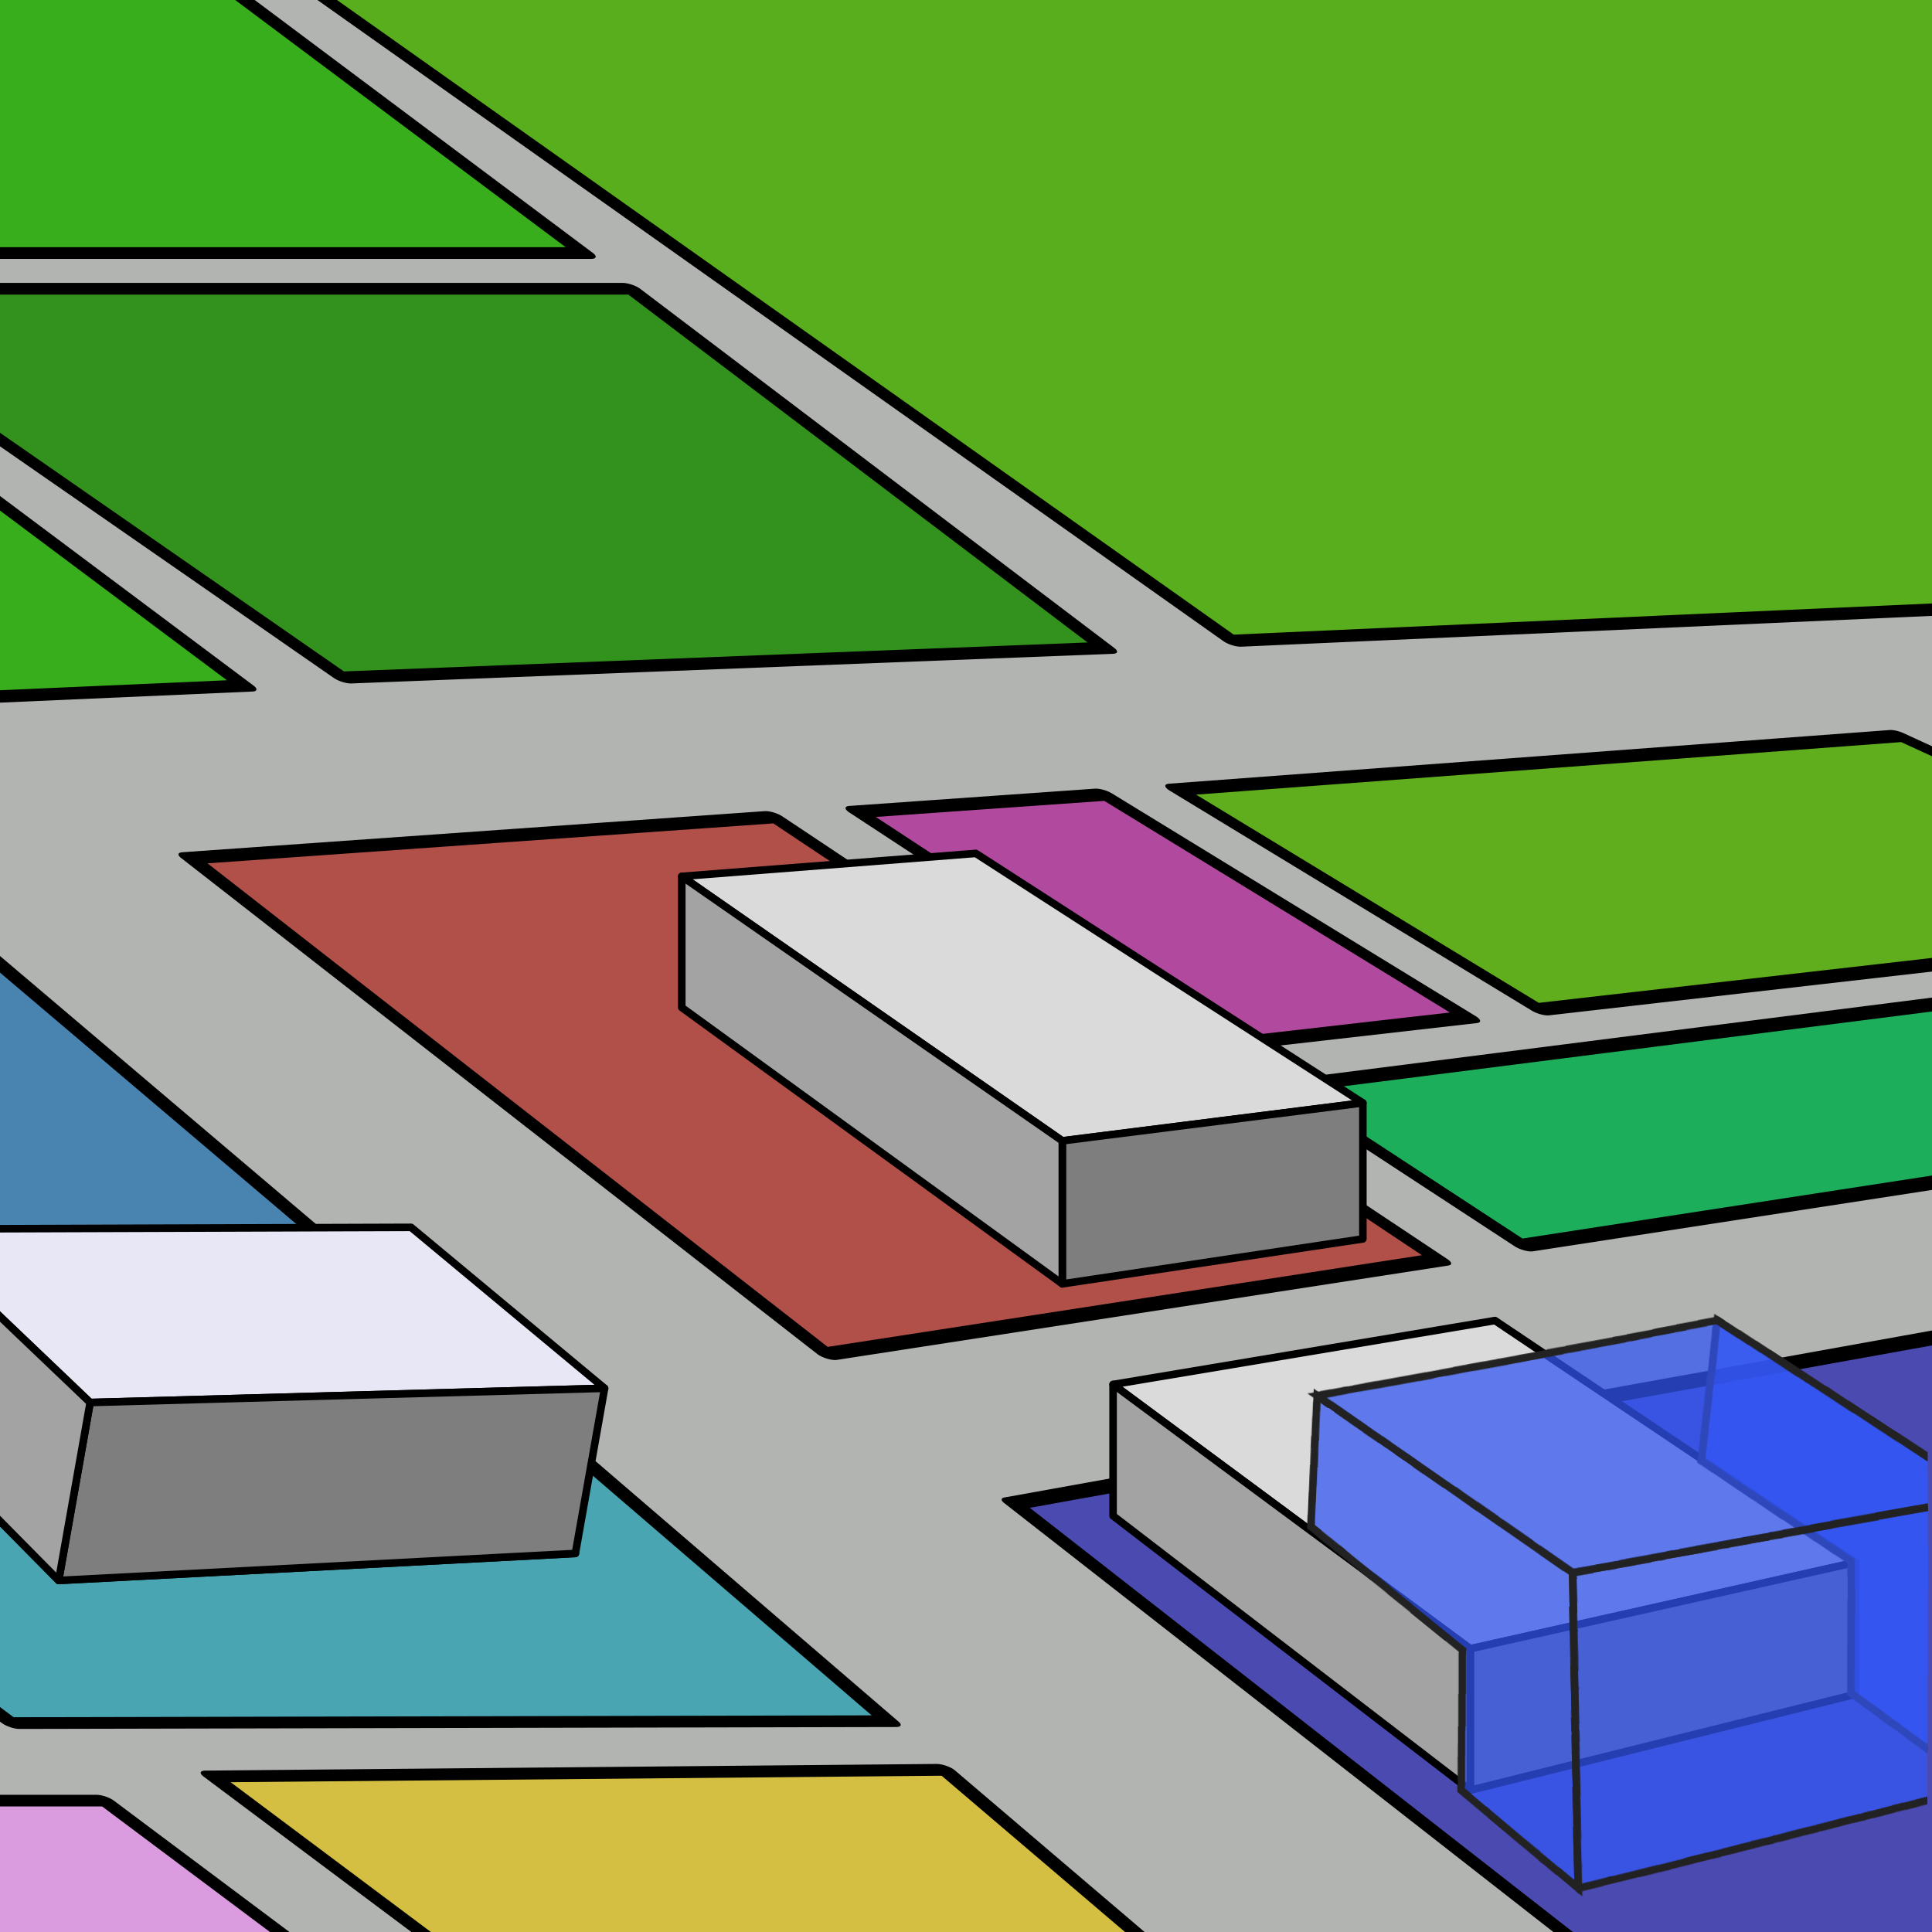
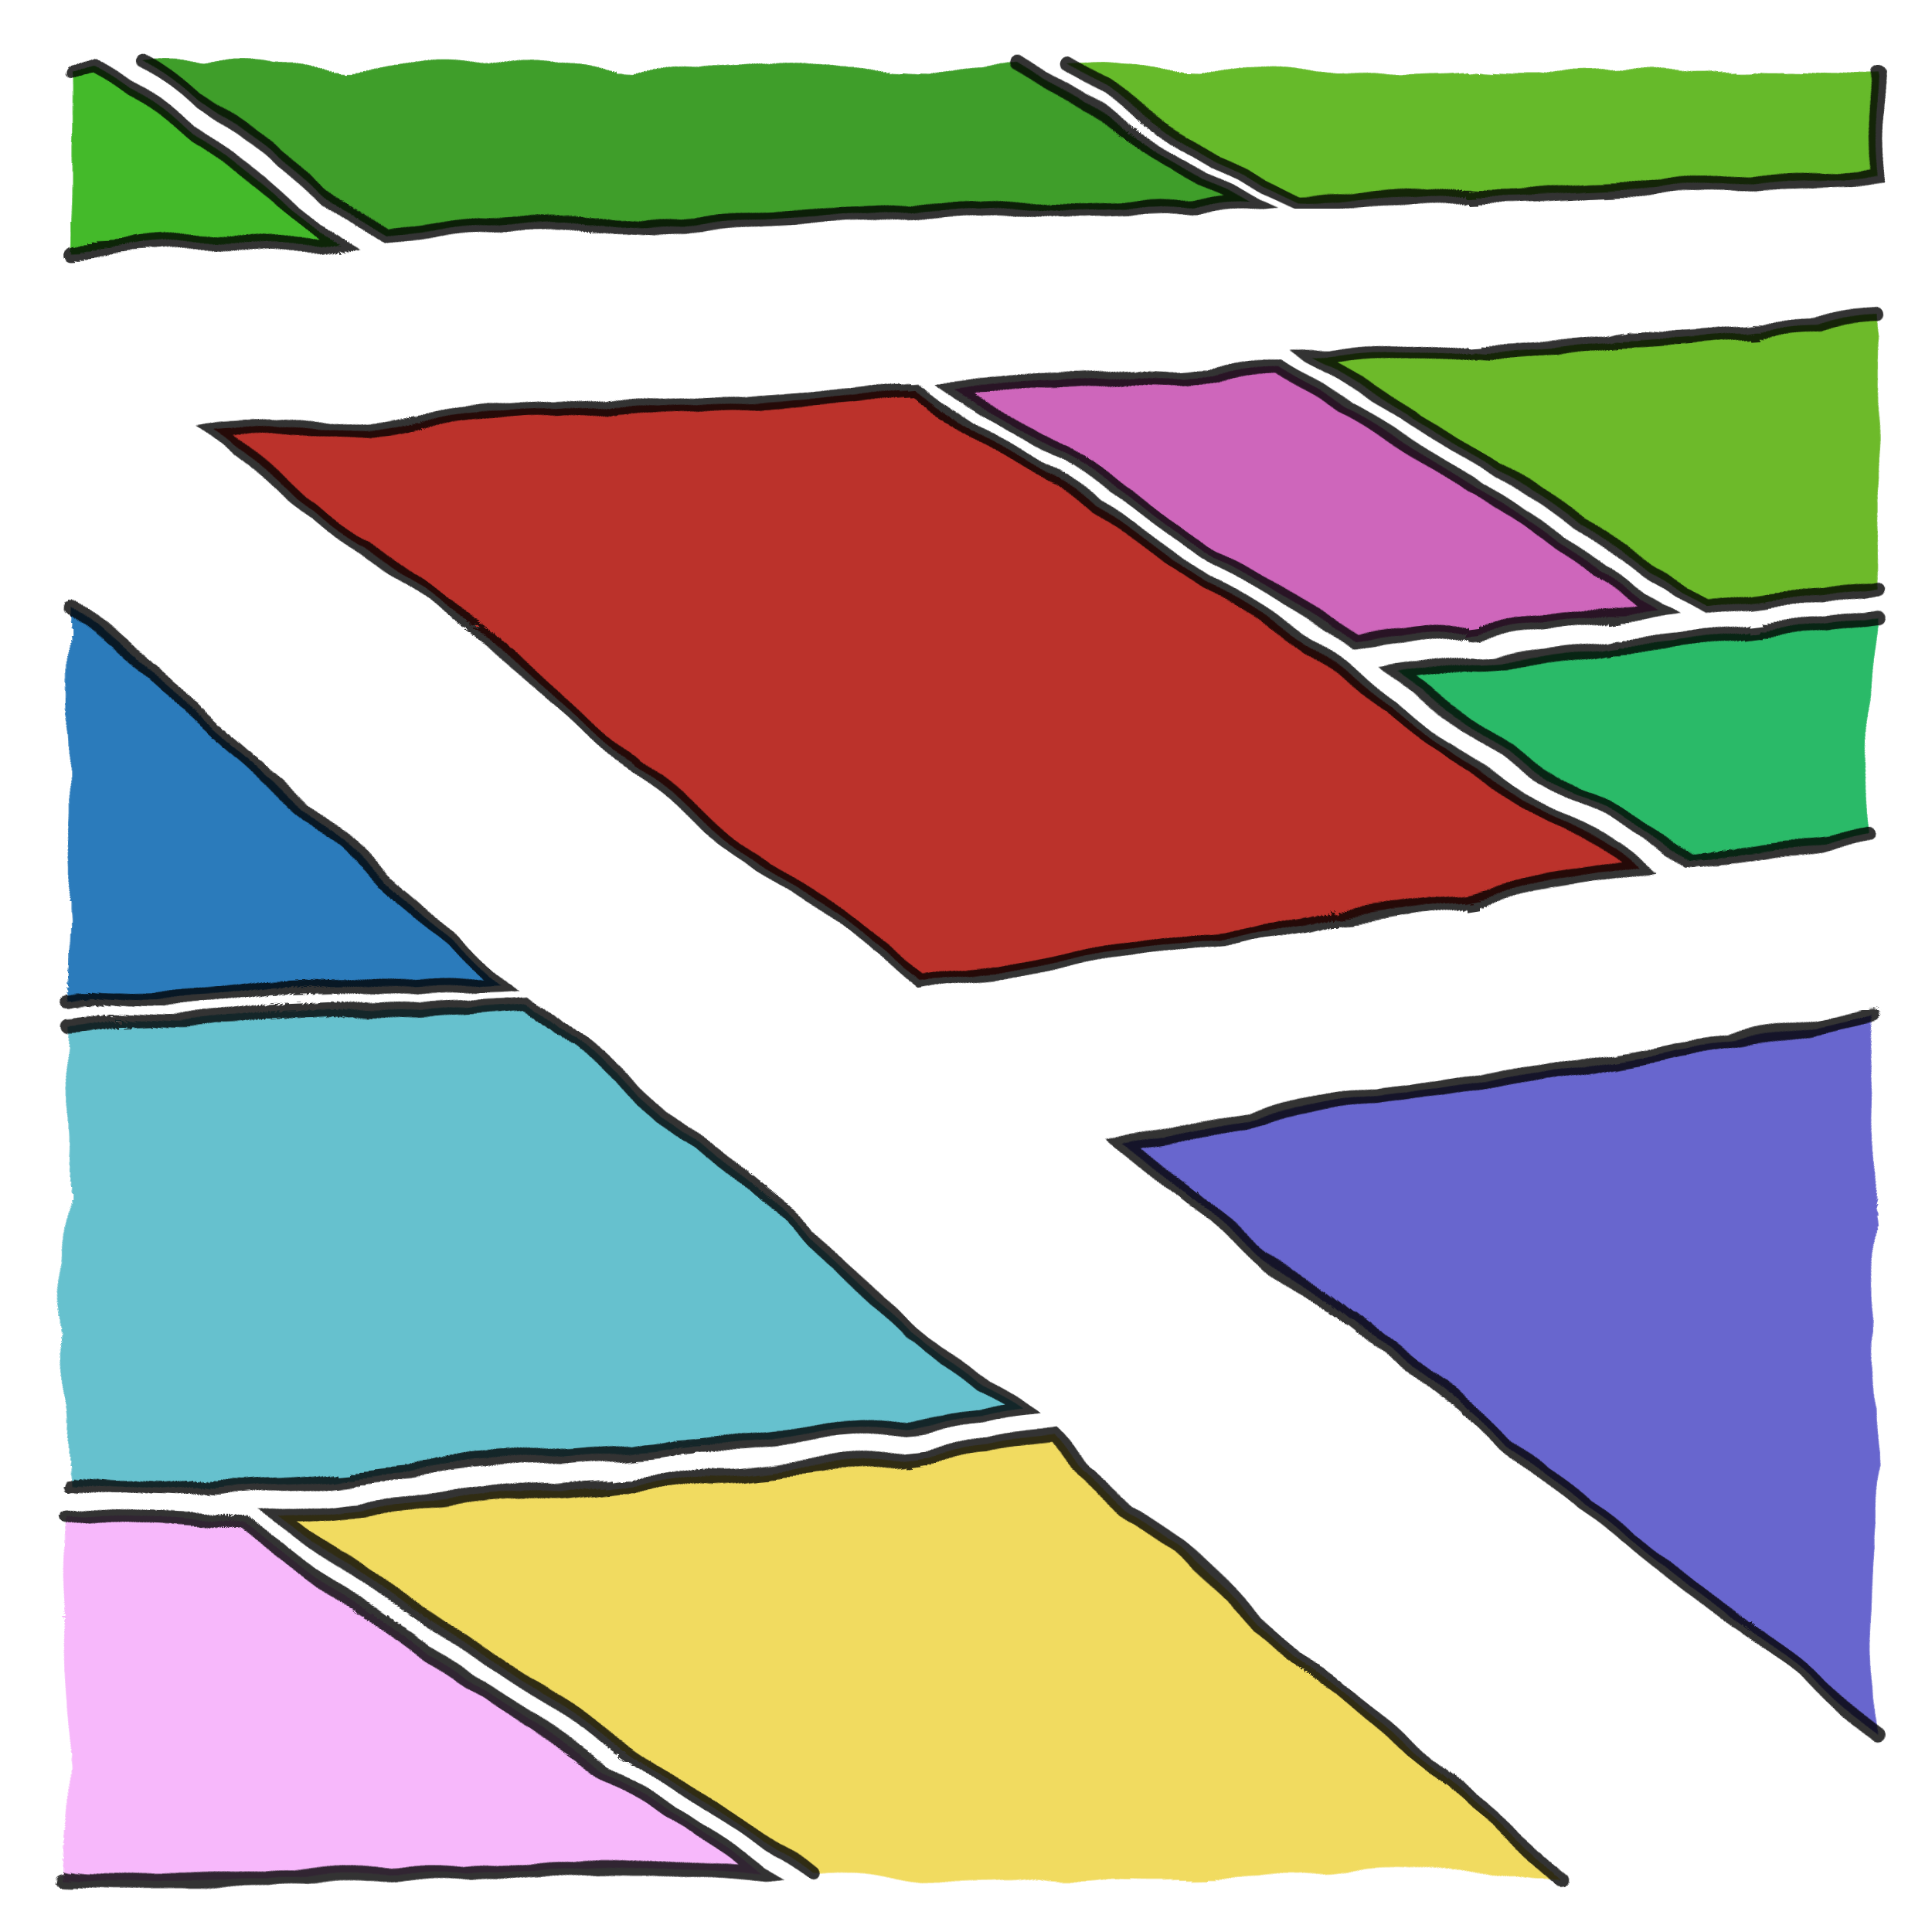
- <svg xmlns="http://www.w3.org/2000/svg" width="256" height="256" viewBox="0 0 67.733 67.733" version="1.1" id="svg8">
-   <defs id="defs2">
-     <filter style="color-interpolation-filters:sRGB;" id="filter5069">
-       <feTurbulence type="fractalNoise" numOctaves="3" seed="77" baseFrequency="0.013 0.013" result="turbulence" id="feTurbulence5065" />
-       <feDisplacementMap in="SourceGraphic" in2="turbulence" scale="1.4" yChannelSelector="G" xChannelSelector="R" id="feDisplacementMap5067" />
+ <svg xmlns="http://www.w3.org/2000/svg" width="256" height="256" viewBox="0 0 67.73 67.73">
+   <defs>
+     <filter style="color-interpolation-filters:sRGB" id="a">
+       <feTurbulence numOctaves="3" seed="148" baseFrequency="0.025 0.025" result="turbulence" />
+       <feDisplacementMap in="SourceGraphic" in2="turbulence" scale="3.5" yChannelSelector="G" xChannelSelector="R" />
    </filter>
-     <filter style="color-interpolation-filters:sRGB;" id="filter5075">
-       <feTurbulence type="fractalNoise" numOctaves="3" seed="77" baseFrequency="0.013 0.013" result="turbulence" id="feTurbulence5071" />
-       <feDisplacementMap in="SourceGraphic" in2="turbulence" scale="1.4" yChannelSelector="G" xChannelSelector="R" id="feDisplacementMap5073" />
+     <filter style="color-interpolation-filters:sRGB" id="b">
+       <feTurbulence numOctaves="3" seed="148" baseFrequency="0.025 0.025" result="turbulence" />
+       <feDisplacementMap in="SourceGraphic" in2="turbulence" scale="3.5" yChannelSelector="G" xChannelSelector="R" />
    </filter>
-     <filter style="color-interpolation-filters:sRGB;" id="filter5081">
-       <feTurbulence type="fractalNoise" numOctaves="3" seed="77" baseFrequency="0.013 0.013" result="turbulence" id="feTurbulence5077" />
-       <feDisplacementMap in="SourceGraphic" in2="turbulence" scale="1.4" yChannelSelector="G" xChannelSelector="R" id="feDisplacementMap5079" />
+     <filter style="color-interpolation-filters:sRGB" id="c">
+       <feTurbulence numOctaves="3" seed="148" baseFrequency="0.025 0.025" result="turbulence" />
+       <feDisplacementMap in="SourceGraphic" in2="turbulence" scale="3.5" yChannelSelector="G" xChannelSelector="R" />
    </filter>
-     <filter style="color-interpolation-filters:sRGB;" id="filter5087">
-       <feTurbulence type="fractalNoise" numOctaves="3" seed="77" baseFrequency="0.013 0.013" result="turbulence" id="feTurbulence5083" />
-       <feDisplacementMap in="SourceGraphic" in2="turbulence" scale="1.4" yChannelSelector="G" xChannelSelector="R" id="feDisplacementMap5085" />
+     <filter style="color-interpolation-filters:sRGB" id="d">
+       <feTurbulence numOctaves="3" seed="148" baseFrequency="0.025 0.025" result="turbulence" />
+       <feDisplacementMap in="SourceGraphic" in2="turbulence" scale="3.5" yChannelSelector="G" xChannelSelector="R" />
+     </filter>
+     <filter style="color-interpolation-filters:sRGB" id="e">
+       <feTurbulence numOctaves="3" seed="148" baseFrequency="0.025 0.025" result="turbulence" />
+       <feDisplacementMap in="SourceGraphic" in2="turbulence" scale="3.5" yChannelSelector="G" xChannelSelector="R" />
+     </filter>
+     <filter style="color-interpolation-filters:sRGB" id="f">
+       <feTurbulence numOctaves="3" seed="148" baseFrequency="0.025 0.025" result="turbulence" />
+       <feDisplacementMap in="SourceGraphic" in2="turbulence" scale="3.5" yChannelSelector="G" xChannelSelector="R" />
+     </filter>
+     <filter style="color-interpolation-filters:sRGB" id="g">
+       <feTurbulence numOctaves="3" seed="148" baseFrequency="0.025 0.025" result="turbulence" />
+       <feDisplacementMap in="SourceGraphic" in2="turbulence" scale="3.5" yChannelSelector="G" xChannelSelector="R" />
+     </filter>
+     <filter style="color-interpolation-filters:sRGB" id="h">
+       <feTurbulence numOctaves="3" seed="148" baseFrequency="0.025 0.025" result="turbulence" />
+       <feDisplacementMap in="SourceGraphic" in2="turbulence" scale="3.5" yChannelSelector="G" xChannelSelector="R" />
+     </filter>
+     <filter style="color-interpolation-filters:sRGB" id="i">
+       <feTurbulence numOctaves="3" seed="148" baseFrequency="0.025 0.025" result="turbulence" />
+       <feDisplacementMap in="SourceGraphic" in2="turbulence" scale="3.5" yChannelSelector="G" xChannelSelector="R" />
+     </filter>
+     <filter style="color-interpolation-filters:sRGB" id="j">
+       <feTurbulence numOctaves="3" seed="148" baseFrequency="0.025 0.025" result="turbulence" />
+       <feDisplacementMap in="SourceGraphic" in2="turbulence" scale="3.5" yChannelSelector="G" xChannelSelector="R" />
+     </filter>
+     <filter style="color-interpolation-filters:sRGB" id="k">
+       <feTurbulence numOctaves="3" seed="148" baseFrequency="0.025 0.025" result="turbulence" />
+       <feDisplacementMap in="SourceGraphic" in2="turbulence" scale="3.5" yChannelSelector="G" xChannelSelector="R" />
+     </filter>
+     <filter style="color-interpolation-filters:sRGB" id="l">
+       <feTurbulence numOctaves="3" seed="148" baseFrequency="0.025 0.025" result="turbulence" />
+       <feDisplacementMap in="SourceGraphic" in2="turbulence" scale="3.5" yChannelSelector="G" xChannelSelector="R" />
    </filter>
  </defs>
-   <g id="layer2" style="display:none">
-     <path transform="translate(0,-229.2666)" style="fill:none;stroke:#000000;stroke-width:0.265px;stroke-linecap:butt;stroke-linejoin:miter;stroke-opacity:1" d="m 251.732,233.5 v 18.899 l 10.205,-10.205 h -19.277" id="path4699" />
-     <path transform="translate(0,-229.2666)" style="fill:none;stroke:#000000;stroke-width:0.265px;stroke-linecap:butt;stroke-linejoin:miter;stroke-opacity:1" d="m -123.598,147.321 v 20.789 l 10.772,-10.772 h -19.844" id="path4701" />
-     <path transform="translate(0,-229.2666)" style="fill:none;stroke:#000000;stroke-width:0.265px;stroke-linecap:butt;stroke-linejoin:miter;stroke-opacity:1" d="M 67.803,307.156 -123.787,157.338" id="path4703" />
-     <path transform="translate(0,-229.2666)" style="fill:none;stroke:#000000;stroke-width:0.265px;stroke-linecap:butt;stroke-linejoin:miter;stroke-opacity:1" d="M 67.803,307.156 251.634,242.21" id="path4705" />
-     <path style="fill:none;stroke:#000000;stroke-width:0.265px;stroke-linecap:butt;stroke-linejoin:miter;stroke-opacity:1" d="M 35.553,52.699 251.634,12.943" id="path4727" />
-     <path style="fill:none;stroke:#000000;stroke-width:0.265px;stroke-linecap:butt;stroke-linejoin:miter;stroke-opacity:1" d="M 101.109,66.172 -123.787,-71.929" id="path4729" />
-     <path style="fill:none;stroke:#000000;stroke-width:0.265px;stroke-linecap:butt;stroke-linejoin:miter;stroke-opacity:1" d="M 6.695,30.082 251.634,12.943" id="path4732" />
-     <path style="fill:none;stroke:#000000;stroke-width:0.265px;stroke-linecap:butt;stroke-linejoin:miter;stroke-opacity:1" d="M 29.002,47.475 251.634,12.943" id="path4734" />
-     <path transform="translate(0,-229.2666)" style="fill:none;stroke:#000000;stroke-width:0.265px;stroke-linecap:butt;stroke-linejoin:miter;stroke-opacity:1" d="M 53.409,272.935 -123.787,157.338" id="path4741" />
-     <path transform="translate(0,-229.2666)" style="fill:none;stroke:#000000;stroke-width:0.265px;stroke-linecap:butt;stroke-linejoin:miter;stroke-opacity:1" d="M 50.437,273.434 -123.787,157.338" id="path4739" />
-     <path style="fill:none;stroke:#000000;stroke-width:0.265px;stroke-linecap:butt;stroke-linejoin:miter;stroke-opacity:1" d="M 42.611,36.674 251.634,12.943" id="path4747" />
-     <path style="fill:none;stroke:#000000;stroke-width:0.265px;stroke-linecap:butt;stroke-linejoin:miter;stroke-opacity:1" d="M 53.988,35.394 -123.787,-71.929" id="path4749" />
-     <path style="fill:none;stroke:#000000;stroke-width:0.265px;stroke-linecap:butt;stroke-linejoin:miter;stroke-opacity:1" d="M 51.662,77.855 -123.787,-71.929" id="path4751" />
-     <path style="fill:none;stroke:#000000;stroke-width:0.265px;stroke-linecap:butt;stroke-linejoin:miter;stroke-opacity:1" d="M -17.22,25.174 251.634,12.943" id="path4753" />
-   </g>
-   <g id="layer1" transform="translate(0,-229.2666)">
-     <rect style="fill:#737971;fill-opacity:0.493;stroke:none;stroke-width:0.529;stroke-linejoin:round;stroke-miterlimit:4;stroke-dasharray:none;stroke-opacity:1" id="rect4665" width="70.96" height="70.292" x="-1.604" y="228.312" />
-     <path transform="matrix(-1,0,0.8007624,0.5989822,0,0)" style="fill:#00ad4b;fill-opacity:0.833;stroke:#000000;stroke-width:0.684;stroke-linejoin:round;stroke-miterlimit:4;stroke-dasharray:none;stroke-opacity:1" d="m 284.292,441.274 28.242,5.123 -1.063,9.268 -31.475,-6.705 z" id="rect4518-9-8-2" />
-     <path transform="matrix(-1,0,0.8007624,0.5989822,0,0)" style="fill:#51ad00;fill-opacity:0.833;stroke:#000000;stroke-width:0.684;stroke-linejoin:round;stroke-miterlimit:4;stroke-dasharray:none;stroke-opacity:1" d="m 274.431,425.829 27.782,3.142 -2.384,12.879 -30.884,-5.112 z" id="rect4518-9-8-7" />
-     <path transform="matrix(-1,0,0.8007624,0.5989822,0,0)" style="fill:#48ad00;fill-opacity:0.833;stroke:#000000;stroke-width:0.684;stroke-linejoin:round;stroke-miterlimit:4;stroke-dasharray:none;stroke-opacity:1" d="m 235.11,379.332 h 60.076 l -1.868,40.938 -47.137,-3.313 z" id="rect4518-2" />
-     <path transform="matrix(-1,0,0.8007624,0.5989822,0,0)" style="fill:#1b8b00;fill-opacity:0.833;stroke:#000000;stroke-width:0.684;stroke-linejoin:round;stroke-miterlimit:4;stroke-dasharray:none;stroke-opacity:1" d="m 297.933,399.661 h 29.72 l -1.422,22.76 -28.086,-1.735 z" id="rect4518-9-9" />
-     <path transform="matrix(-1,0,0.8007624,0.5989822,0,0)" style="fill:#21ad00;fill-opacity:0.833;stroke:#000000;stroke-width:0.684;stroke-linejoin:round;stroke-miterlimit:4;stroke-dasharray:none;stroke-opacity:1" d="m 330.09,398.937 h 27.284 v 25.851 l -27.288,-1.893 z" id="rect4518-9-5-3" />
-     <path transform="matrix(-1,0,0.8007624,0.5989822,0,0)" style="fill:#21ad00;fill-opacity:0.833;stroke:#000000;stroke-width:0.684;stroke-linejoin:round;stroke-miterlimit:4;stroke-dasharray:none;stroke-opacity:1" d="m 297.912,377.338 h 34.305 v 20.232 h -34.305 z" id="rect4518-9-1-9" />
-     <path transform="matrix(-1,0,0.8007624,0.5989822,0,0)" style="fill:#0d0ab1;fill-opacity:0.621;stroke:#000000;stroke-width:0.684;stroke-linejoin:round;stroke-miterlimit:4;stroke-dasharray:none;stroke-opacity:1" d="m 299.603,460.618 41.796,10.124 1.426,42.055 -48.971,-19.562 z" id="rect4518" />
-     <path transform="matrix(-1,0,0.8007624,0.5989822,0,0)" style="fill:#eac600;fill-opacity:0.621;stroke:#000000;stroke-width:0.684;stroke-linejoin:round;stroke-miterlimit:4;stroke-dasharray:none;stroke-opacity:1" d="m 356.337,486.346 25.949,0.39 v 26.003 h -23.365 z" id="rect4518-9" />
-     <path transform="matrix(-1,0,0.8007624,0.5989822,0,0)" style="fill:#f38ef9;fill-opacity:0.621;stroke:#000000;stroke-width:0.684;stroke-linejoin:round;stroke-miterlimit:4;stroke-dasharray:none;stroke-opacity:1" d="m 387.244,488.151 h 26.339 v 25.851 h -26.339 z" id="rect4518-9-5" />
-     <path transform="matrix(-1,0,0.8007624,0.5989822,0,0)" style="fill:#0a9db1;fill-opacity:0.621;stroke:#000000;stroke-width:0.684;stroke-linejoin:round;stroke-miterlimit:4;stroke-dasharray:none;stroke-opacity:1" d="m 354.194,465.848 32.655,-0.558 v 18.323 l -30.819,-0.112 z" id="rect4518-9-1" />
-     <path transform="matrix(-1,0,0.8007624,0.5989822,0,0)" style="fill:#0a68b1;fill-opacity:0.621;stroke:#000000;stroke-width:0.684;stroke-linejoin:round;stroke-miterlimit:4;stroke-dasharray:none;stroke-opacity:1" d="m 351.34,435.451 26.77,0.669 v 25.092 l -24.296,0.335 z" id="rect4518-9-4" />
-     <path transform="matrix(-1,0,0.8007624,0.5989822,0,0)" style="fill:#b1130a;fill-opacity:0.621;stroke:#000000;stroke-width:0.684;stroke-linejoin:round;stroke-miterlimit:4;stroke-dasharray:none;stroke-opacity:1" d="m 317.675,430.577 22.346,2.406 0.945,29.037 -25.857,-5.522 z" id="rect4518-9-14" />
-     <path transform="matrix(-1,0,0.8007624,0.5989822,0,0)" style="fill:#b10a93;fill-opacity:0.621;stroke:#000000;stroke-width:0.684;stroke-linejoin:round;stroke-miterlimit:4;stroke-dasharray:none;stroke-opacity:1" d="m 305.04,429.261 9.424,1.011 -1.547,13.715 -10.191,-1.684 z" id="rect4518-9-8" />
-   </g>
-   <g id="layer3">
-     <g transform="translate(0,-229.2666)" id="g4791" style="fill:#f38ef9;fill-opacity:0.621;stroke:none;stroke-width:0.265;stroke-linejoin:round;stroke-miterlimit:4;stroke-dasharray:none;stroke-opacity:1">
-       <path id="path4793" style="fill:#353564;fill-rule:evenodd;stroke:none;stroke-linejoin:round;stroke-width:0.265;stroke-miterlimit:4;stroke-dasharray:none" d="m 39.023,277.804 v 4.605 l 13.388,-2.531 v -4.315 z" points="39.023,282.408 52.411,279.877 52.411,275.562 39.023,277.804 " />
-       <path id="path4801" style="fill:#afafde;fill-rule:evenodd;stroke:none;stroke-linejoin:round;stroke-width:0.265;stroke-miterlimit:4;stroke-dasharray:none" d="m 39.023,282.408 12.523,9.62 13.503,-3.362 -12.638,-8.789 z" points="51.546,292.028 65.049,288.666 52.411,279.877 39.023,282.408 " />
-       <path id="path4803" style="fill:#e9e9ff;fill-rule:evenodd;stroke:none;stroke-linejoin:round;stroke-width:0.265;stroke-miterlimit:4;stroke-dasharray:none" d="m 52.411,275.562 12.638,8.48 v 4.624 l -12.638,-8.789 z" points="65.049,284.042 65.049,288.666 52.411,279.877 52.411,275.562 " />
-       <path id="path4795" style="fill:#dadada;fill-rule:evenodd;stroke:#000000;stroke-linejoin:round;fill-opacity:1;stroke-opacity:1;stroke-width:0.265;stroke-miterlimit:4;stroke-dasharray:none" d="m 39.023,277.804 12.523,9.266 13.503,-3.027 -12.638,-8.48 z" points="51.546,287.069 65.049,284.042 52.411,275.562 39.023,277.804 " />
-       <path id="path4799" style="fill:#7e7e7e;fill-rule:evenodd;stroke:#000000;stroke-linejoin:round;stroke-opacity:1;fill-opacity:1;stroke-width:0.265;stroke-miterlimit:4;stroke-dasharray:none" d="m 51.546,287.069 v 4.959 l 13.503,-3.362 v -4.624 z" points="51.546,292.028 65.049,288.666 65.049,284.042 51.546,287.069 " />
-       <path id="path4797" style="fill:#a3a3a3;fill-rule:evenodd;stroke:#000000;stroke-linejoin:round;fill-opacity:1;stroke-opacity:1;stroke-width:0.265;stroke-miterlimit:4;stroke-dasharray:none" d="m 39.023,277.804 12.523,9.266 v 4.959 l -12.523,-9.62 z" points="51.546,287.069 51.546,292.028 39.023,282.408 39.023,277.804 " />
-     </g>
-     <g id="g4791-0" style="fill:#f38ef9;fill-opacity:0.621;stroke:none;stroke-width:0.265;stroke-linejoin:round;stroke-miterlimit:4;stroke-dasharray:none;stroke-opacity:1">
-       <path id="path4793-5" style="fill:#353564;fill-rule:evenodd;stroke:none;stroke-width:0.265;stroke-linejoin:round;stroke-miterlimit:4;stroke-dasharray:none" d="m 23.902,30.724 v 4.598 l 10.308,-1.013 v -4.39 z" points="23.902,35.322 34.21,34.309 34.21,29.919 23.902,30.724 " />
-       <path id="path4801-5" style="fill:#afafde;fill-rule:evenodd;stroke:none;stroke-width:0.265;stroke-linejoin:round;stroke-miterlimit:4;stroke-dasharray:none" d="m 23.902,35.322 13.341,9.688 10.537,-1.576 -13.57,-9.125 z" points="37.243,45.01 47.78,43.434 34.21,34.309 23.902,35.322 " />
-       <path id="path4803-0" style="fill:#e9e9ff;fill-rule:evenodd;stroke:none;stroke-width:0.265;stroke-linejoin:round;stroke-miterlimit:4;stroke-dasharray:none" d="m 34.21,29.919 13.57,8.748 v 4.767 L 34.21,34.309 Z" points="47.78,38.667 47.78,43.434 34.21,34.309 34.21,29.919 " />
-       <path id="path4795-5" style="fill:#dadada;fill-opacity:1;fill-rule:evenodd;stroke:#000000;stroke-width:0.265;stroke-linejoin:round;stroke-miterlimit:4;stroke-dasharray:none;stroke-opacity:1" d="M 23.902,30.724 37.243,39.996 47.78,38.667 34.21,29.919 Z" points="37.243,39.996 47.78,38.667 34.21,29.919 23.902,30.724 " />
-       <path id="path4799-7" style="fill:#7e7e7e;fill-opacity:1;fill-rule:evenodd;stroke:#000000;stroke-width:0.265;stroke-linejoin:round;stroke-miterlimit:4;stroke-dasharray:none;stroke-opacity:1" d="m 37.243,39.996 v 5.014 l 10.537,-1.576 v -4.767 z" points="37.243,45.01 47.78,43.434 47.78,38.667 37.243,39.996 " />
-       <path id="path4797-2" style="fill:#a3a3a3;fill-opacity:1;fill-rule:evenodd;stroke:#000000;stroke-width:0.265;stroke-linejoin:round;stroke-miterlimit:4;stroke-dasharray:none;stroke-opacity:1" d="m 23.902,30.724 13.341,9.272 v 5.014 l -13.341,-9.688 z" points="37.243,39.996 37.243,45.01 23.902,35.322 23.902,30.724 " />
-     </g>
-     <g id="g4791-0-9" style="fill:#f38ef9;fill-opacity:0.621;stroke:none;stroke-width:0.265;stroke-linejoin:round;stroke-miterlimit:4;stroke-dasharray:none;stroke-opacity:1">
-       <path id="path4793-5-3" style="fill:#353564;fill-rule:evenodd;stroke:none;stroke-width:0.265;stroke-linejoin:round;stroke-miterlimit:4;stroke-dasharray:none" d="m -4.264,49.013 1.048,-5.925 17.628,-0.059 -0.976,5.52 z" points="-3.216,43.088 14.412,43.029 13.436,48.549 -4.264,49.013 " />
-       <path id="path4795-5-4" style="fill:#dadada;fill-opacity:1;fill-rule:evenodd;stroke:#000000;stroke-width:0.265;stroke-linejoin:round;stroke-miterlimit:4;stroke-dasharray:none;stroke-opacity:1" d="M -4.264,49.013 2.057,55.409 20.172,54.462 13.436,48.549 Z" points="2.057,55.409 20.172,54.462 13.436,48.549 -4.264,49.013 " />
-       <path id="path4803-0-0" style="fill:#e9e9ff;fill-rule:evenodd;stroke:none;stroke-width:0.265;stroke-linejoin:round;stroke-miterlimit:4;stroke-dasharray:none" d="m 13.436,48.549 6.735,5.914 1.024,-5.791 -6.783,-5.643 z" points="20.172,54.462 21.196,48.672 14.412,43.029 13.436,48.549 " />
-       <path id="path4801-5-0" style="fill:#e7e7f5;fill-opacity:1;fill-rule:evenodd;stroke:#000000;stroke-width:0.265;stroke-linejoin:round;stroke-miterlimit:4;stroke-dasharray:none;stroke-opacity:1" d="M -3.216,43.088 3.16,49.17 21.196,48.672 14.412,43.029 Z" points="3.16,49.17 21.196,48.672 14.412,43.029 -3.216,43.088 " />
-       <path id="path4799-7-8" style="fill:#7e7e7e;fill-opacity:1;fill-rule:evenodd;stroke:#000000;stroke-width:0.265;stroke-linejoin:round;stroke-miterlimit:4;stroke-dasharray:none;stroke-opacity:1" d="M 2.057,55.409 3.16,49.17 21.196,48.672 20.172,54.462 Z" points="3.16,49.17 21.196,48.672 20.172,54.462 2.057,55.409 " />
-       <path id="path4797-2-1" style="fill:#a3a3a3;fill-opacity:1;fill-rule:evenodd;stroke:#000000;stroke-width:0.265;stroke-linejoin:round;stroke-miterlimit:4;stroke-dasharray:none;stroke-opacity:1" d="M -4.264,49.013 2.057,55.409 3.16,49.17 -3.216,43.088 Z" points="2.057,55.409 3.16,49.17 -3.216,43.088 -4.264,49.013 " />
-     </g>
-     <path style="fill:#3357f4;stroke:#222222;stroke-width:0.265;stroke-linecap:butt;stroke-linejoin:miter;stroke-opacity:1;filter:url(#filter5087);fill-opacity:0.731;stroke-miterlimit:4;stroke-dasharray:none" d="m 60.382,46.283 -0.567,4.914 5.234,3.578 v 4.624 l 4.499,3.325 0.283,-10.205 z" id="path4943" />
-     <path style="fill:#3357f4;stroke:#222222;stroke-width:0.265;stroke-linecap:butt;stroke-linejoin:miter;stroke-opacity:1;filter:url(#filter5081);fill-opacity:0.731;stroke-miterlimit:4;stroke-dasharray:none" d="m 46.208,53.465 0.189,-4.63 8.977,6.237 0.283,11.15 -4.111,-3.46 v -4.959 z" id="path4937" />
-     <path style="fill:#3357f4;stroke:#222222;stroke-width:0.265;stroke-linecap:butt;stroke-linejoin:miter;stroke-opacity:1;filter:url(#filter5075);fill-opacity:0.731;stroke-miterlimit:4;stroke-dasharray:none" d="M 55.657,66.221 69.548,62.725 69.831,52.52 55.374,55.071 55.657,66.221" id="path4939" />
-     <path style="fill:#3357f4;stroke:#222222;stroke-width:0.265;stroke-linecap:butt;stroke-linejoin:miter;stroke-opacity:1;filter:url(#filter5069);fill-opacity:0.731;stroke-miterlimit:4;stroke-dasharray:none" d="m 46.397,48.835 13.985,-2.551 9.449,6.237 -14.458,2.551 z" id="path4941" />
+   <g style="display:inline">
+     <path style="opacity:1;fill:#ffffff;fill-opacity:1;stroke:none;stroke-width:0.529;stroke-linecap:round;stroke-linejoin:miter;stroke-miterlimit:4;stroke-dasharray:none;stroke-opacity:0.797" d="M-4.54-5.22h77.86v77.86H-4.54z" />
+     <path style="opacity:1;fill:#20ac00;fill-opacity:0.835;stroke:#000000;stroke-width:2;stroke-linecap:round;stroke-linejoin:miter;stroke-miterlimit:4;stroke-dasharray:none;stroke-opacity:0.797;filter:url(#a)" d="M-.09 26.53l38.9-1.72L3.82 0h-3.9" transform="matrix(.24746 0 0 .24746 2.17 2.22)" />
+     <path style="opacity:1;fill:#1a8b00;fill-opacity:0.835;stroke:#000000;stroke-width:2;stroke-linecap:round;stroke-linejoin:miter;stroke-miterlimit:4;stroke-dasharray:none;stroke-opacity:0.797;filter:url(#b)" d="M11.15.02l34.52 23.95 122.76-5.47L134.05.02" transform="matrix(.24746 0 0 .24746 2.17 2.22)" />
+     <path style="opacity:1;fill:#48ac00;fill-opacity:0.835;stroke:#000000;stroke-width:2;stroke-linecap:round;stroke-linejoin:miter;stroke-miterlimit:4;stroke-dasharray:none;stroke-opacity:0.797;filter:url(#c)" d="M141.1.02l33.56 18.63 81.38-3.62V.02" transform="matrix(.24746 0 0 .24746 2.17 2.22)" />
+     <path style="opacity:1;fill:#50ac00;fill-opacity:0.835;stroke:#000000;stroke-width:2;stroke-linecap:round;stroke-linejoin:miter;stroke-miterlimit:4;stroke-dasharray:none;stroke-opacity:0.797;filter:url(#d)" d="M256.04 35.47l-80.07 5.97 56.54 34.35 23.53-2.7" transform="matrix(.24746 0 0 .24746 2.17 2.22)" />
+     <path style="opacity:1;fill:#b00a92;fill-opacity:0.624;stroke:#000000;stroke-width:2;stroke-linecap:round;stroke-linejoin:miter;stroke-miterlimit:4;stroke-dasharray:none;stroke-opacity:0.797;filter:url(#e)" d="M171.57 42.84l-45.51 2.06 55.79 36.58 43.78-5.33z" transform="matrix(.24746 0 0 .24746 2.17 2.22)" />
+     <path style="opacity:1;fill:#b01109;fill-opacity:0.859;stroke:#000000;stroke-width:2;stroke-linecap:round;stroke-linejoin:miter;stroke-miterlimit:4;stroke-dasharray:none;stroke-opacity:0.797;filter:url(#f)" d="M120.2 45.09l-98.28 7.04 99.33 77.45 101.96-15.99z" transform="matrix(.24746 0 0 .24746 2.17 2.22)" />
+     <path style="opacity:1;fill:#0966b0;fill-opacity:0.859;stroke:#000000;stroke-width:2;stroke-linecap:round;stroke-linejoin:miter;stroke-miterlimit:4;stroke-dasharray:none;stroke-opacity:0.797;filter:url(#g)" d="M-.09 131.72l62.3-2.21L-.1 75.65" transform="matrix(.24746 0 0 .24746 2.17 2.22)" />
+     <path style="opacity:1;fill:#00ac4a;fill-opacity:0.835;stroke:#000000;stroke-width:2;stroke-linecap:round;stroke-linejoin:miter;stroke-miterlimit:4;stroke-dasharray:none;stroke-opacity:0.797;filter:url(#h)" d="M256.04 77.06l-67.47 8.33 41.35 27.24 26.12-4.01" transform="matrix(.24746 0 0 .24746 2.17 2.22)" />
+     <path style="opacity:1;fill:#0a9cb0;fill-opacity:0.624;stroke:#000000;stroke-width:2;stroke-linecap:round;stroke-linejoin:miter;stroke-miterlimit:4;stroke-dasharray:none;stroke-opacity:0.797;filter:url(#i)" d="M-.09 200.31l18.64 1.17 116.24-10.89-69.46-58.25-65.42 2.85" transform="matrix(.24746 0 0 .24746 2.17 2.22)" />
+     <path style="opacity:1;fill:#0d0ab0;fill-opacity:0.624;stroke:#000000;stroke-width:2;stroke-linecap:round;stroke-linejoin:miter;stroke-miterlimit:4;stroke-dasharray:none;stroke-opacity:0.797;filter:url(#j)" d="M256.04 133.83l-105.62 19.01 105.62 82.5" transform="matrix(.24746 0 0 .24746 2.17 2.22)" />
+     <path style="opacity:1;fill:#e9c500;fill-opacity:0.624;stroke:#000000;stroke-width:2;stroke-linecap:round;stroke-linejoin:miter;stroke-miterlimit:4;stroke-dasharray:none;stroke-opacity:0.797;filter:url(#k)" d="M211.92 256.14l-72.38-61.68-109.3 10.72 75.04 50.96" transform="matrix(.24746 0 0 .24746 2.17 2.22)" />
+     <path style="opacity:1;fill:#f28df9;fill-opacity:0.624;stroke:#000000;stroke-width:2;stroke-linecap:round;stroke-linejoin:miter;stroke-miterlimit:4;stroke-dasharray:none;stroke-opacity:0.797;filter:url(#l)" d="M-.09 256.14h97.94l-72.04-49.49-25.9-1.42" transform="matrix(.24746 0 0 .24746 2.17 2.22)" />
  </g>
</svg>
